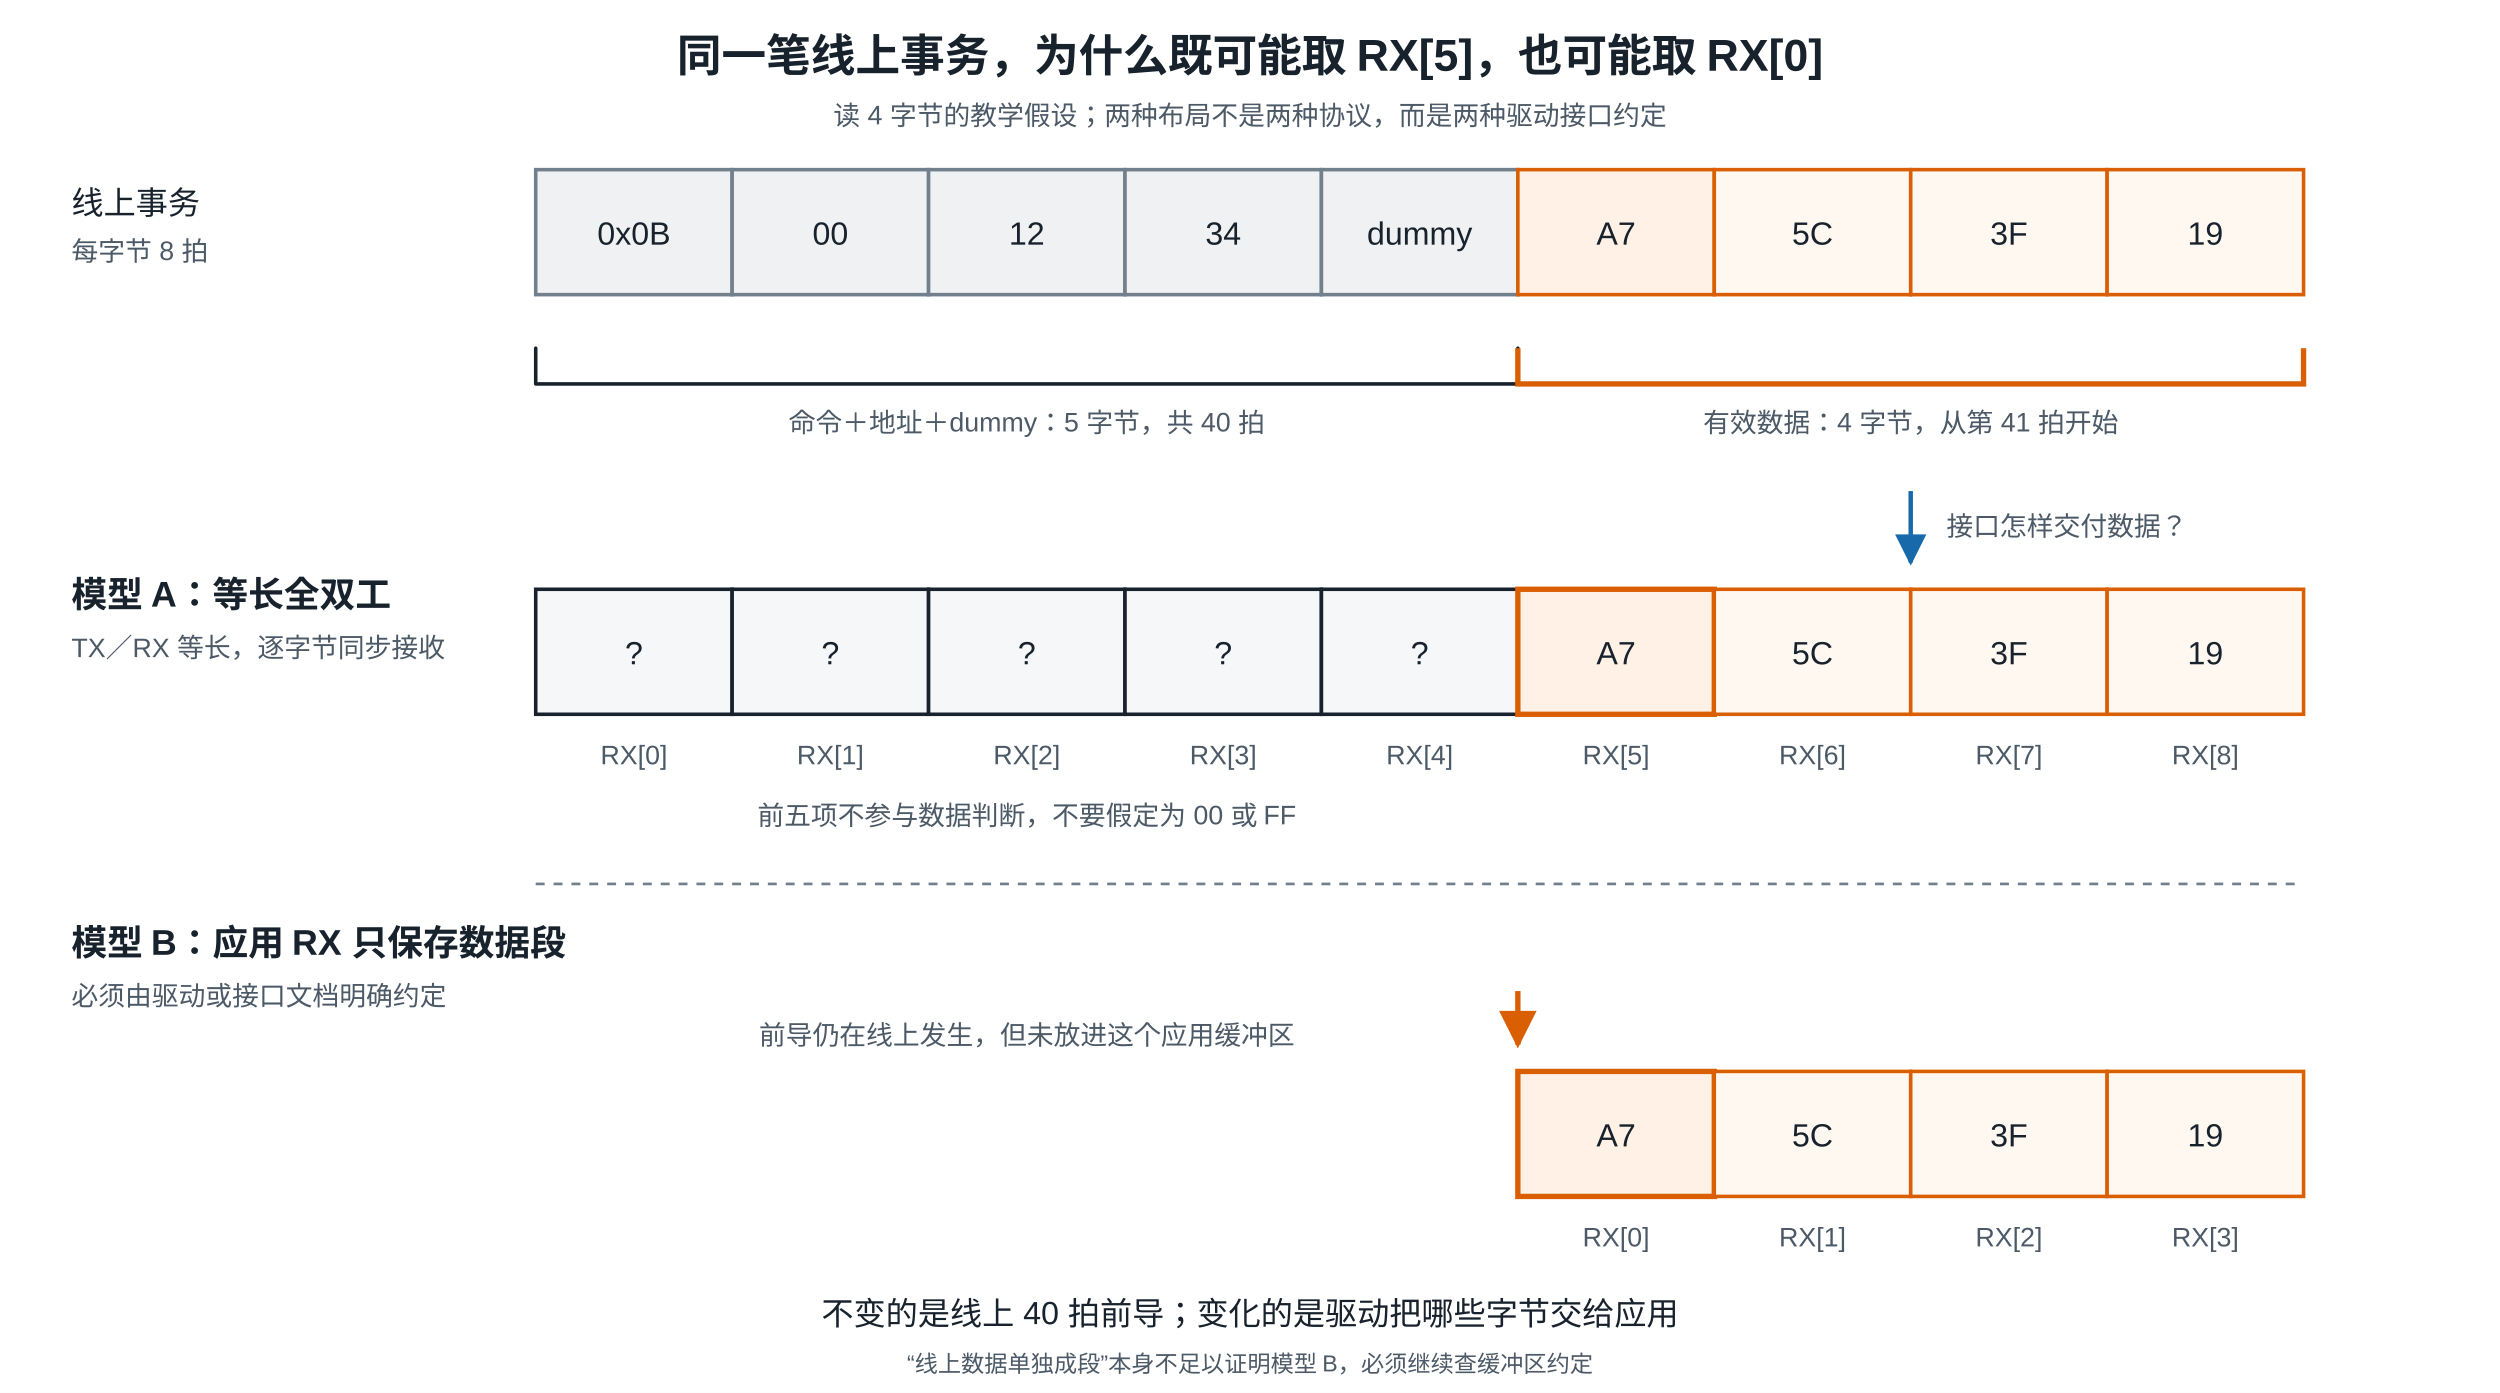
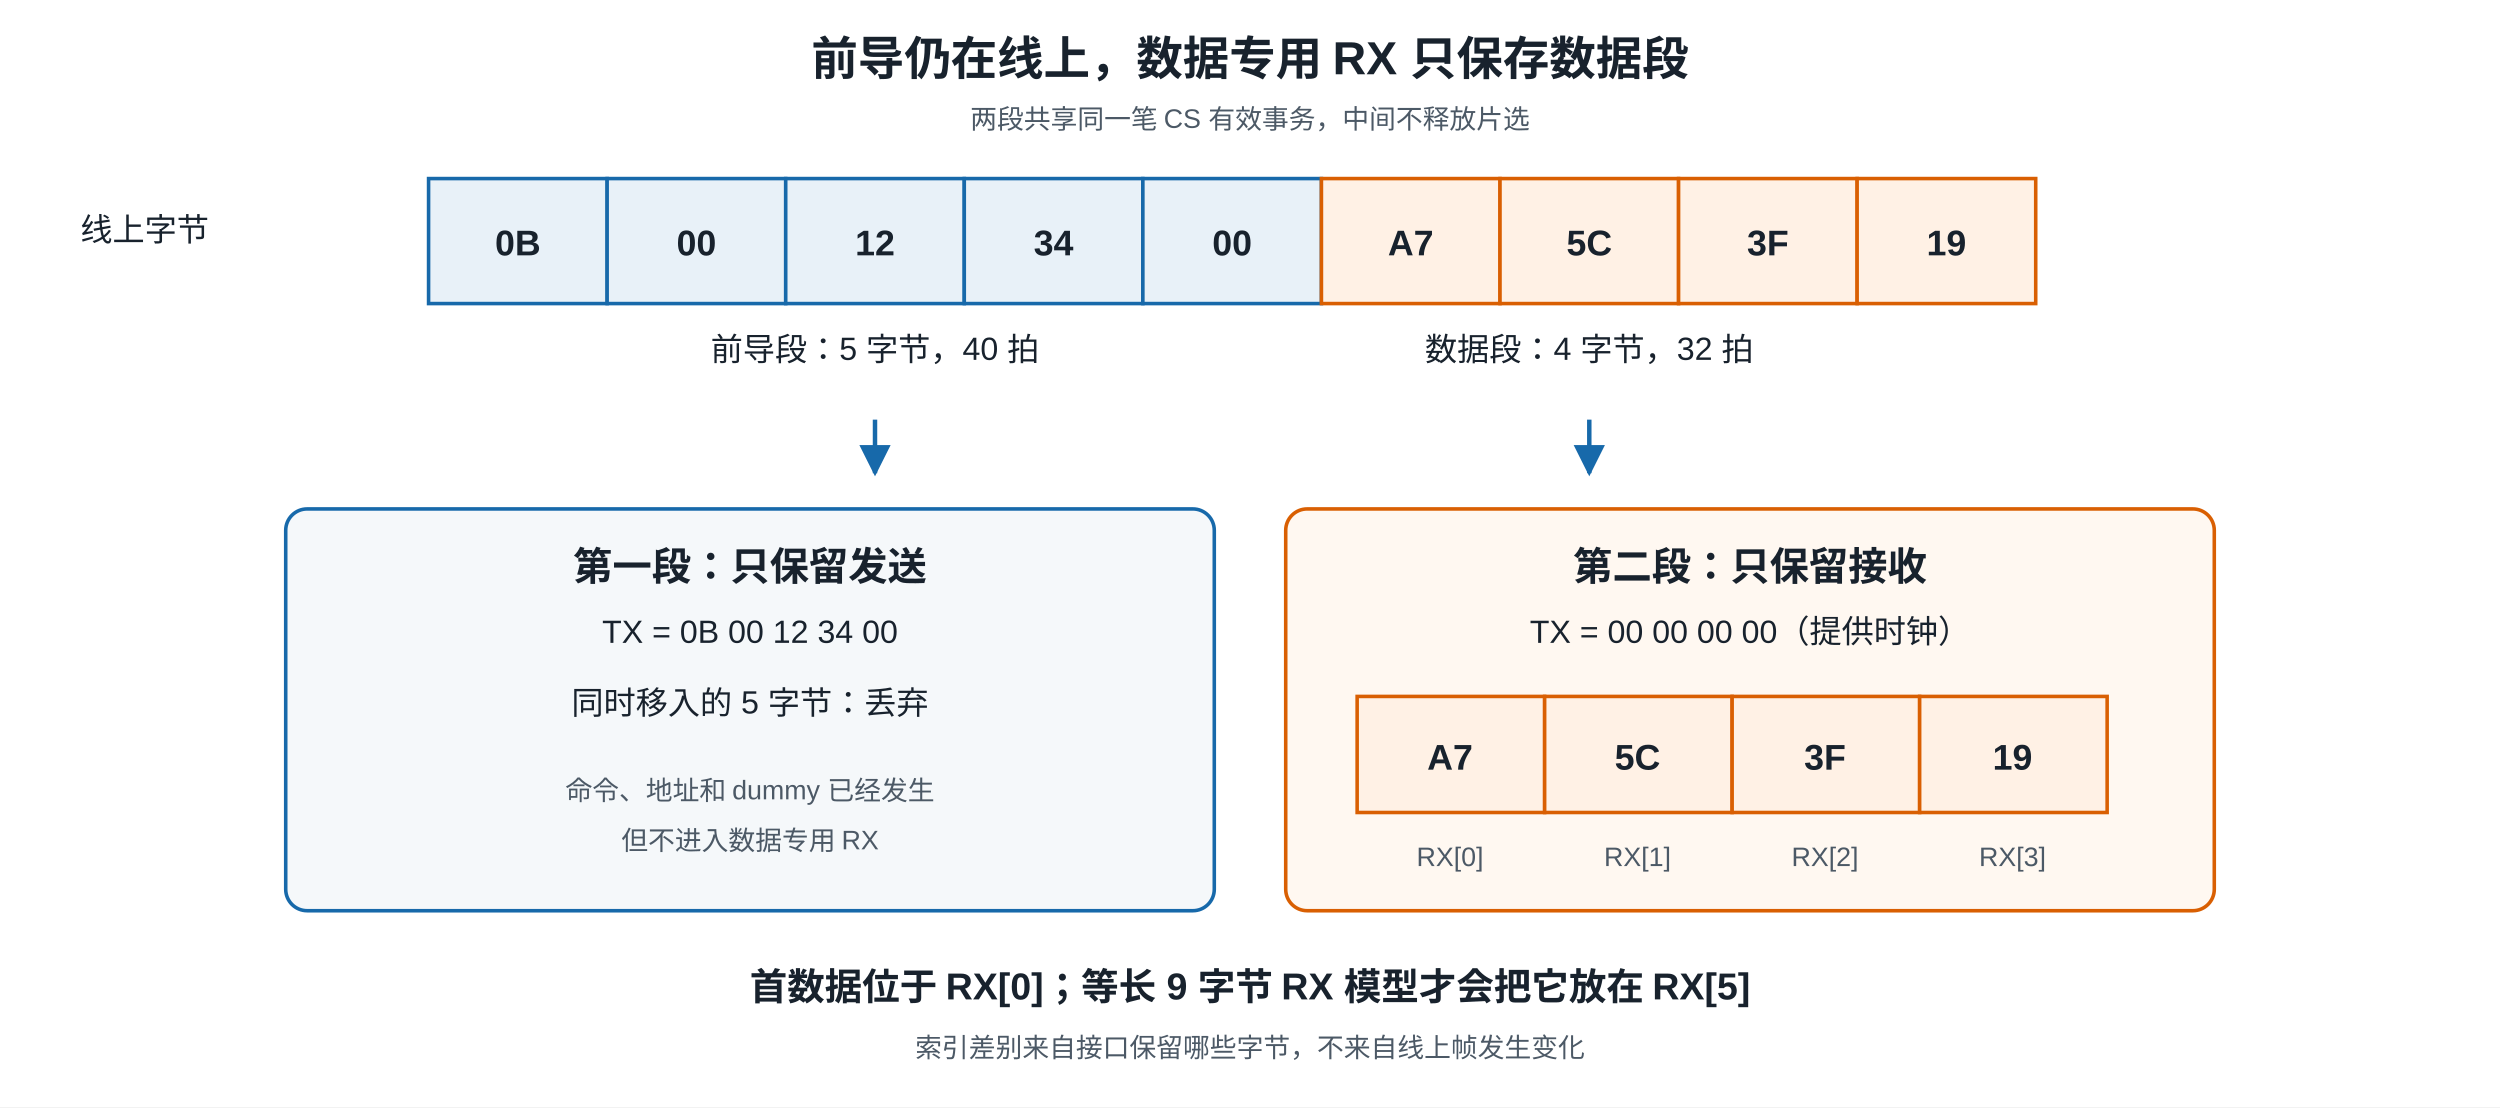
- <svg xmlns="http://www.w3.org/2000/svg" viewBox="0 0 1400 780" role="img" aria-labelledby="title desc">
+ <svg xmlns="http://www.w3.org/2000/svg" viewBox="0 0 1400 620" role="img" aria-labelledby="title desc">
  <defs>
-     <marker id="arrow" viewBox="0 0 10 10" refX="9" refY="5" markerWidth="7" markerHeight="7" orient="auto-start-reverse">
-       <path d="M0 0L10 5L0 10Z" fill="context-stroke" />
+     <marker id="arrow" viewBox="0 0 10 10" refX="9" refY="5" markerWidth="7" markerHeight="7" orient="auto">
+       <path d="M0 0L10 5L0 10Z" fill="#1769aa" />
    </marker>
    <style>
-     text{font-family:Arial,'Microsoft YaHei',sans-serif;fill:#18222d}
-     .line{fill:none;stroke:#18222d;stroke-width:2;stroke-linecap:round;stroke-linejoin:round}
-     .soft{fill:none;stroke:#72808d;stroke-width:1.5;stroke-dasharray:5 5}
-     .box{fill:#f5f7f9;stroke:#18222d;stroke-width:2}
-     .accent{fill:none;stroke:#d95f02;stroke-width:3}
-     .blue{fill:none;stroke:#1769aa;stroke-width:2.5}
-     .label{font-size:18px}.small{font-size:15px;fill:#4c5966}.tiny{font-size:13px;fill:#4c5966}
+     text{font-family:Arial,'Microsoft YaHei',sans-serif;fill:#18222d}.line{fill:none;stroke:#18222d;stroke-width:2}.label{font-size:18px}.small{font-size:15px;fill:#4c5966}.byte{font-size:20px;font-weight:700}.plain{fill:#f5f7f9;stroke:#18222d;stroke-width:2}.blue{fill:#e8f1f8;stroke:#1769aa;stroke-width:2}.accent{fill:#fff1e5;stroke:#d95f02;stroke-width:2}
  </style>
  </defs>
-   <rect width="100%" height="100%" fill="#fff" />
-   <text x="700" y="40" text-anchor="middle" font-size="25" font-weight="700">同一笔线上事务，为什么既可能取 RX[5]，也可能取 RX[0]</text>
-   <text x="700" y="70" text-anchor="middle" class="small">读 4 字节的教学假设；两种布局不是两种协议，而是两种驱动接口约定</text>
-   <text x="40" y="120" class="label">线上事务</text>
-   <text x="40" y="146" class="small">每字节 8 拍</text>
+   <rect width="1400" height="620" fill="#fff" />
+   <text x="700" y="42" text-anchor="middle" font-size="26" font-weight="700">前导仍在线上，数据专用 RX 只保存数据段</text>
+   <text x="700" y="72" text-anchor="middle" class="small">两段共享同一笔 CS 有效事务，中间不释放片选</text>
+   <text x="45" y="135" class="label">线上字节</text>
  <g>
-     <rect x="300" y="95" width="110" height="70" fill="#f0f1f2" stroke="#72808d" stroke-width="2" />
-     <rect x="410" y="95" width="110" height="70" fill="#f0f1f2" stroke="#72808d" stroke-width="2" />
-     <rect x="520" y="95" width="110" height="70" fill="#f0f1f2" stroke="#72808d" stroke-width="2" />
-     <rect x="630" y="95" width="110" height="70" fill="#f0f1f2" stroke="#72808d" stroke-width="2" />
-     <rect x="740" y="95" width="110" height="70" fill="#f0f1f2" stroke="#72808d" stroke-width="2" />
-     <rect x="850" y="95" width="110" height="70" fill="#fff1e5" stroke="#d95f02" stroke-width="2" />
-     <rect x="960" y="95" width="110" height="70" fill="#fff8f1" stroke="#d95f02" stroke-width="2" />
-     <rect x="1070" y="95" width="110" height="70" fill="#fff8f1" stroke="#d95f02" stroke-width="2" />
-     <rect x="1180" y="95" width="110" height="70" fill="#fff8f1" stroke="#d95f02" stroke-width="2" />
-     <text x="355" y="137" text-anchor="middle" class="label">0x0B</text>
-     <text x="465" y="137" text-anchor="middle" class="label">00</text>
-     <text x="575" y="137" text-anchor="middle" class="label">12</text>
-     <text x="685" y="137" text-anchor="middle" class="label">34</text>
-     <text x="795" y="137" text-anchor="middle" class="label">dummy</text>
-     <text x="905" y="137" text-anchor="middle" class="label">A7</text>
-     <text x="1015" y="137" text-anchor="middle" class="label">5C</text>
-     <text x="1125" y="137" text-anchor="middle" class="label">3F</text>
-     <text x="1235" y="137" text-anchor="middle" class="label">19</text>
+     <rect class="blue" x="240" y="100" width="100" height="70" />
+     <rect class="blue" x="340" y="100" width="100" height="70" />
+     <rect class="blue" x="440" y="100" width="100" height="70" />
+     <rect class="blue" x="540" y="100" width="100" height="70" />
+     <rect class="blue" x="640" y="100" width="100" height="70" />
+     <rect class="accent" x="740" y="100" width="100" height="70" />
+     <rect class="accent" x="840" y="100" width="100" height="70" />
+     <rect class="accent" x="940" y="100" width="100" height="70" />
+     <rect class="accent" x="1040" y="100" width="100" height="70" />
+     <text x="290" y="143" text-anchor="middle" class="byte">0B</text>
+     <text x="390" y="143" text-anchor="middle" class="byte">00</text>
+     <text x="490" y="143" text-anchor="middle" class="byte">12</text>
+     <text x="590" y="143" text-anchor="middle" class="byte">34</text>
+     <text x="690" y="143" text-anchor="middle" class="byte">00</text>
+     <text x="790" y="143" text-anchor="middle" class="byte">A7</text>
+     <text x="890" y="143" text-anchor="middle" class="byte">5C</text>
+     <text x="990" y="143" text-anchor="middle" class="byte">3F</text>
+     <text x="1090" y="143" text-anchor="middle" class="byte">19</text>
  </g>
-   <path class="line" d="M300 195V215H850V195" />
-   <text x="575" y="242" text-anchor="middle" class="small">命令＋地址＋dummy：5 字节，共 40 拍</text>
-   <path class="accent" d="M850 195V215H1290V195" />
-   <text x="1070" y="242" text-anchor="middle" class="small">有效数据：4 字节，从第 41 拍开始</text>
-   <path class="blue" marker-end="url(#arrow)" d="M1070 275V315" />
-   <text x="1090" y="300" class="small">接口怎样交付数据？</text>
-   <text x="40" y="340" font-size="20" font-weight="700">模型 A：等长全双工</text>
-   <text x="40" y="368" class="small">TX／RX 等长，逐字节同步接收</text>
+   <text x="490" y="202" text-anchor="middle" class="label">前导段：5 字节，40 拍</text>
+   <text x="890" y="202" text-anchor="middle" class="label">数据段：4 字节，32 拍</text>
+   <path d="M490 235V265" fill="none" stroke="#1769aa" stroke-width="2.5" marker-end="url(#arrow)" />
+   <path d="M890 235V265" fill="none" stroke="#1769aa" stroke-width="2.5" marker-end="url(#arrow)" />
+   <rect x="160" y="285" width="520" height="225" rx="12" fill="#f5f8fa" stroke="#1769aa" stroke-width="2" />
+   <text x="420" y="325" text-anchor="middle" font-size="22" font-weight="700">第一段：只保留发送</text>
+   <text x="420" y="360" text-anchor="middle" class="label">TX = 0B 00 12 34 00</text>
+   <text x="420" y="400" text-anchor="middle" class="label">同时移入的 5 字节：丢弃</text>
+   <text x="420" y="448" text-anchor="middle" class="small">命令、地址和 dummy 已经发生</text>
+   <text x="420" y="476" text-anchor="middle" class="small">但不进入数据专用 RX</text>
+   <rect x="720" y="285" width="520" height="225" rx="12" fill="#fff8f1" stroke="#d95f02" stroke-width="2" />
+   <text x="980" y="325" text-anchor="middle" font-size="22" font-weight="700">第二段：只保留接收</text>
+   <text x="980" y="360" text-anchor="middle" class="label">TX = 00 00 00 00（提供时钟）</text>
  <g>
-     <rect class="box" x="300" y="330" width="110" height="70" />
-     <rect class="box" x="410" y="330" width="110" height="70" />
-     <rect class="box" x="520" y="330" width="110" height="70" />
-     <rect class="box" x="630" y="330" width="110" height="70" />
-     <rect class="box" x="740" y="330" width="110" height="70" />
-     <rect x="850" y="330" width="110" height="70" fill="#fff1e5" stroke="#d95f02" stroke-width="3" />
-     <rect x="960" y="330" width="110" height="70" fill="#fff8f1" stroke="#d95f02" stroke-width="2" />
-     <rect x="1070" y="330" width="110" height="70" fill="#fff8f1" stroke="#d95f02" stroke-width="2" />
-     <rect x="1180" y="330" width="110" height="70" fill="#fff8f1" stroke="#d95f02" stroke-width="2" />
-     <text x="355" y="372" text-anchor="middle" class="label">?</text>
-     <text x="465" y="372" text-anchor="middle" class="label">?</text>
-     <text x="575" y="372" text-anchor="middle" class="label">?</text>
-     <text x="685" y="372" text-anchor="middle" class="label">?</text>
-     <text x="795" y="372" text-anchor="middle" class="label">?</text>
-     <text x="905" y="372" text-anchor="middle" class="label">A7</text>
-     <text x="1015" y="372" text-anchor="middle" class="label">5C</text>
-     <text x="1125" y="372" text-anchor="middle" class="label">3F</text>
-     <text x="1235" y="372" text-anchor="middle" class="label">19</text>
-     <text x="355" y="428" text-anchor="middle" class="small">RX[0]</text>
-     <text x="465" y="428" text-anchor="middle" class="small">RX[1]</text>
-     <text x="575" y="428" text-anchor="middle" class="small">RX[2]</text>
-     <text x="685" y="428" text-anchor="middle" class="small">RX[3]</text>
-     <text x="795" y="428" text-anchor="middle" class="small">RX[4]</text>
-     <text x="905" y="428" text-anchor="middle" class="small">RX[5]</text>
-     <text x="1015" y="428" text-anchor="middle" class="small">RX[6]</text>
-     <text x="1125" y="428" text-anchor="middle" class="small">RX[7]</text>
-     <text x="1235" y="428" text-anchor="middle" class="small">RX[8]</text>
+     <rect class="accent" x="760" y="390" width="105" height="65" />
+     <rect class="accent" x="865" y="390" width="105" height="65" />
+     <rect class="accent" x="970" y="390" width="105" height="65" />
+     <rect class="accent" x="1075" y="390" width="105" height="65" />
+     <text x="812" y="431" text-anchor="middle" class="byte">A7</text>
+     <text x="917" y="431" text-anchor="middle" class="byte">5C</text>
+     <text x="1022" y="431" text-anchor="middle" class="byte">3F</text>
+     <text x="1127" y="431" text-anchor="middle" class="byte">19</text>
+     <text x="812" y="485" text-anchor="middle" class="small">RX[0]</text>
+     <text x="917" y="485" text-anchor="middle" class="small">RX[1]</text>
+     <text x="1022" y="485" text-anchor="middle" class="small">RX[2]</text>
+     <text x="1127" y="485" text-anchor="middle" class="small">RX[3]</text>
  </g>
-   <text x="575" y="462" text-anchor="middle" class="small">前五项不参与数据判断，不要假定为 00 或 FF</text>
-   <path class="soft" d="M300 495H1290" />
-   <text x="40" y="535" font-size="20" font-weight="700">模型 B：应用 RX 只保存数据段</text>
-   <text x="40" y="563" class="small">必须由驱动或接口文档明确约定</text>
-   <text x="575" y="585" text-anchor="middle" class="small">前导仍在线上发生，但未放进这个应用缓冲区</text>
-   <path class="accent" marker-end="url(#arrow)" d="M850 555V585" />
-   <g>
-     <rect x="850" y="600" width="110" height="70" fill="#fff1e5" stroke="#d95f02" stroke-width="3" />
-     <rect x="960" y="600" width="110" height="70" fill="#fff8f1" stroke="#d95f02" stroke-width="2" />
-     <rect x="1070" y="600" width="110" height="70" fill="#fff8f1" stroke="#d95f02" stroke-width="2" />
-     <rect x="1180" y="600" width="110" height="70" fill="#fff8f1" stroke="#d95f02" stroke-width="2" />
-     <text x="905" y="642" text-anchor="middle" class="label">A7</text>
-     <text x="1015" y="642" text-anchor="middle" class="label">5C</text>
-     <text x="1125" y="642" text-anchor="middle" class="label">3F</text>
-     <text x="1235" y="642" text-anchor="middle" class="label">19</text>
-     <text x="905" y="698" text-anchor="middle" class="small">RX[0]</text>
-     <text x="1015" y="698" text-anchor="middle" class="small">RX[1]</text>
-     <text x="1125" y="698" text-anchor="middle" class="small">RX[2]</text>
-     <text x="1235" y="698" text-anchor="middle" class="small">RX[3]</text>
-   </g>
-   <text x="700" y="742" text-anchor="middle" class="label">不变的是线上 40 拍前导；变化的是驱动把哪些字节交给应用</text>
-   <text x="700" y="768" text-anchor="middle" class="tiny">“线上数据单独成段”本身不足以证明模型 B，必须继续查缓冲区约定</text>
+   <text x="700" y="560" text-anchor="middle" font-size="21" font-weight="700">首数据位于 RX[0]；等长 9 字节 RX 模型才会把它放在 RX[5]</text>
+   <text x="700" y="592" text-anchor="middle" class="small">索引差别来自接口保留哪些字节，不来自线上帧发生变化</text>
</svg>
